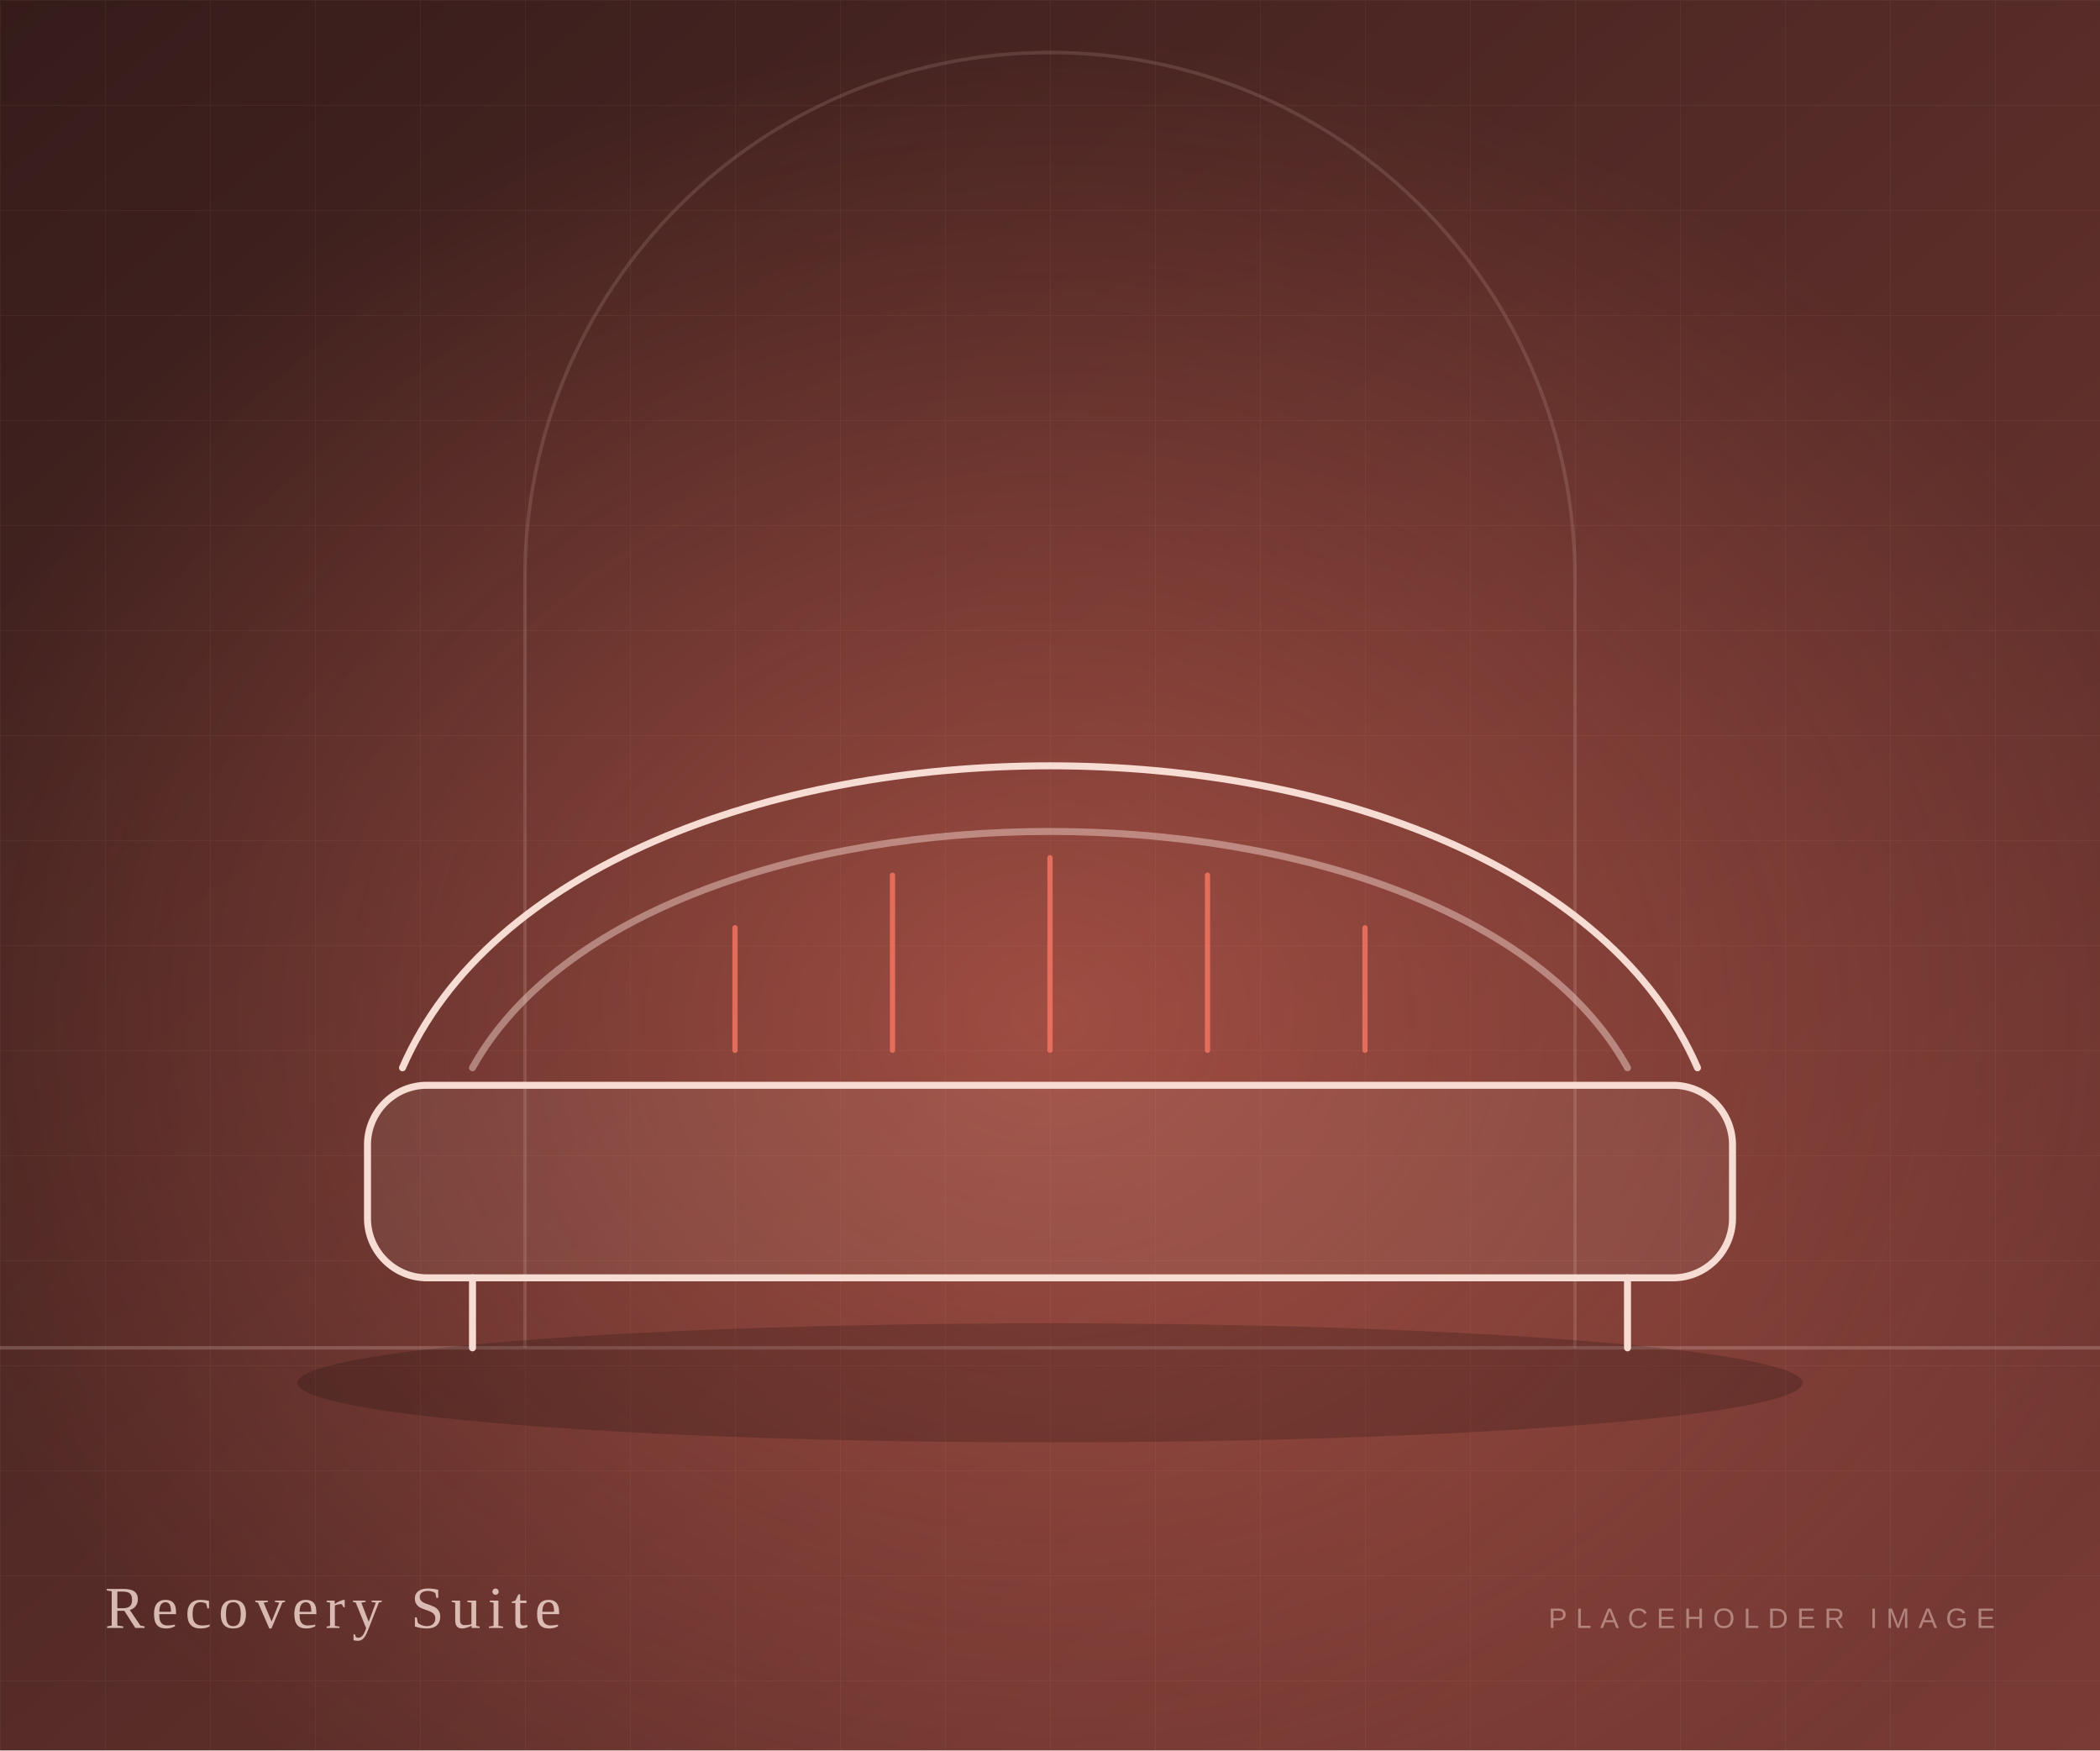
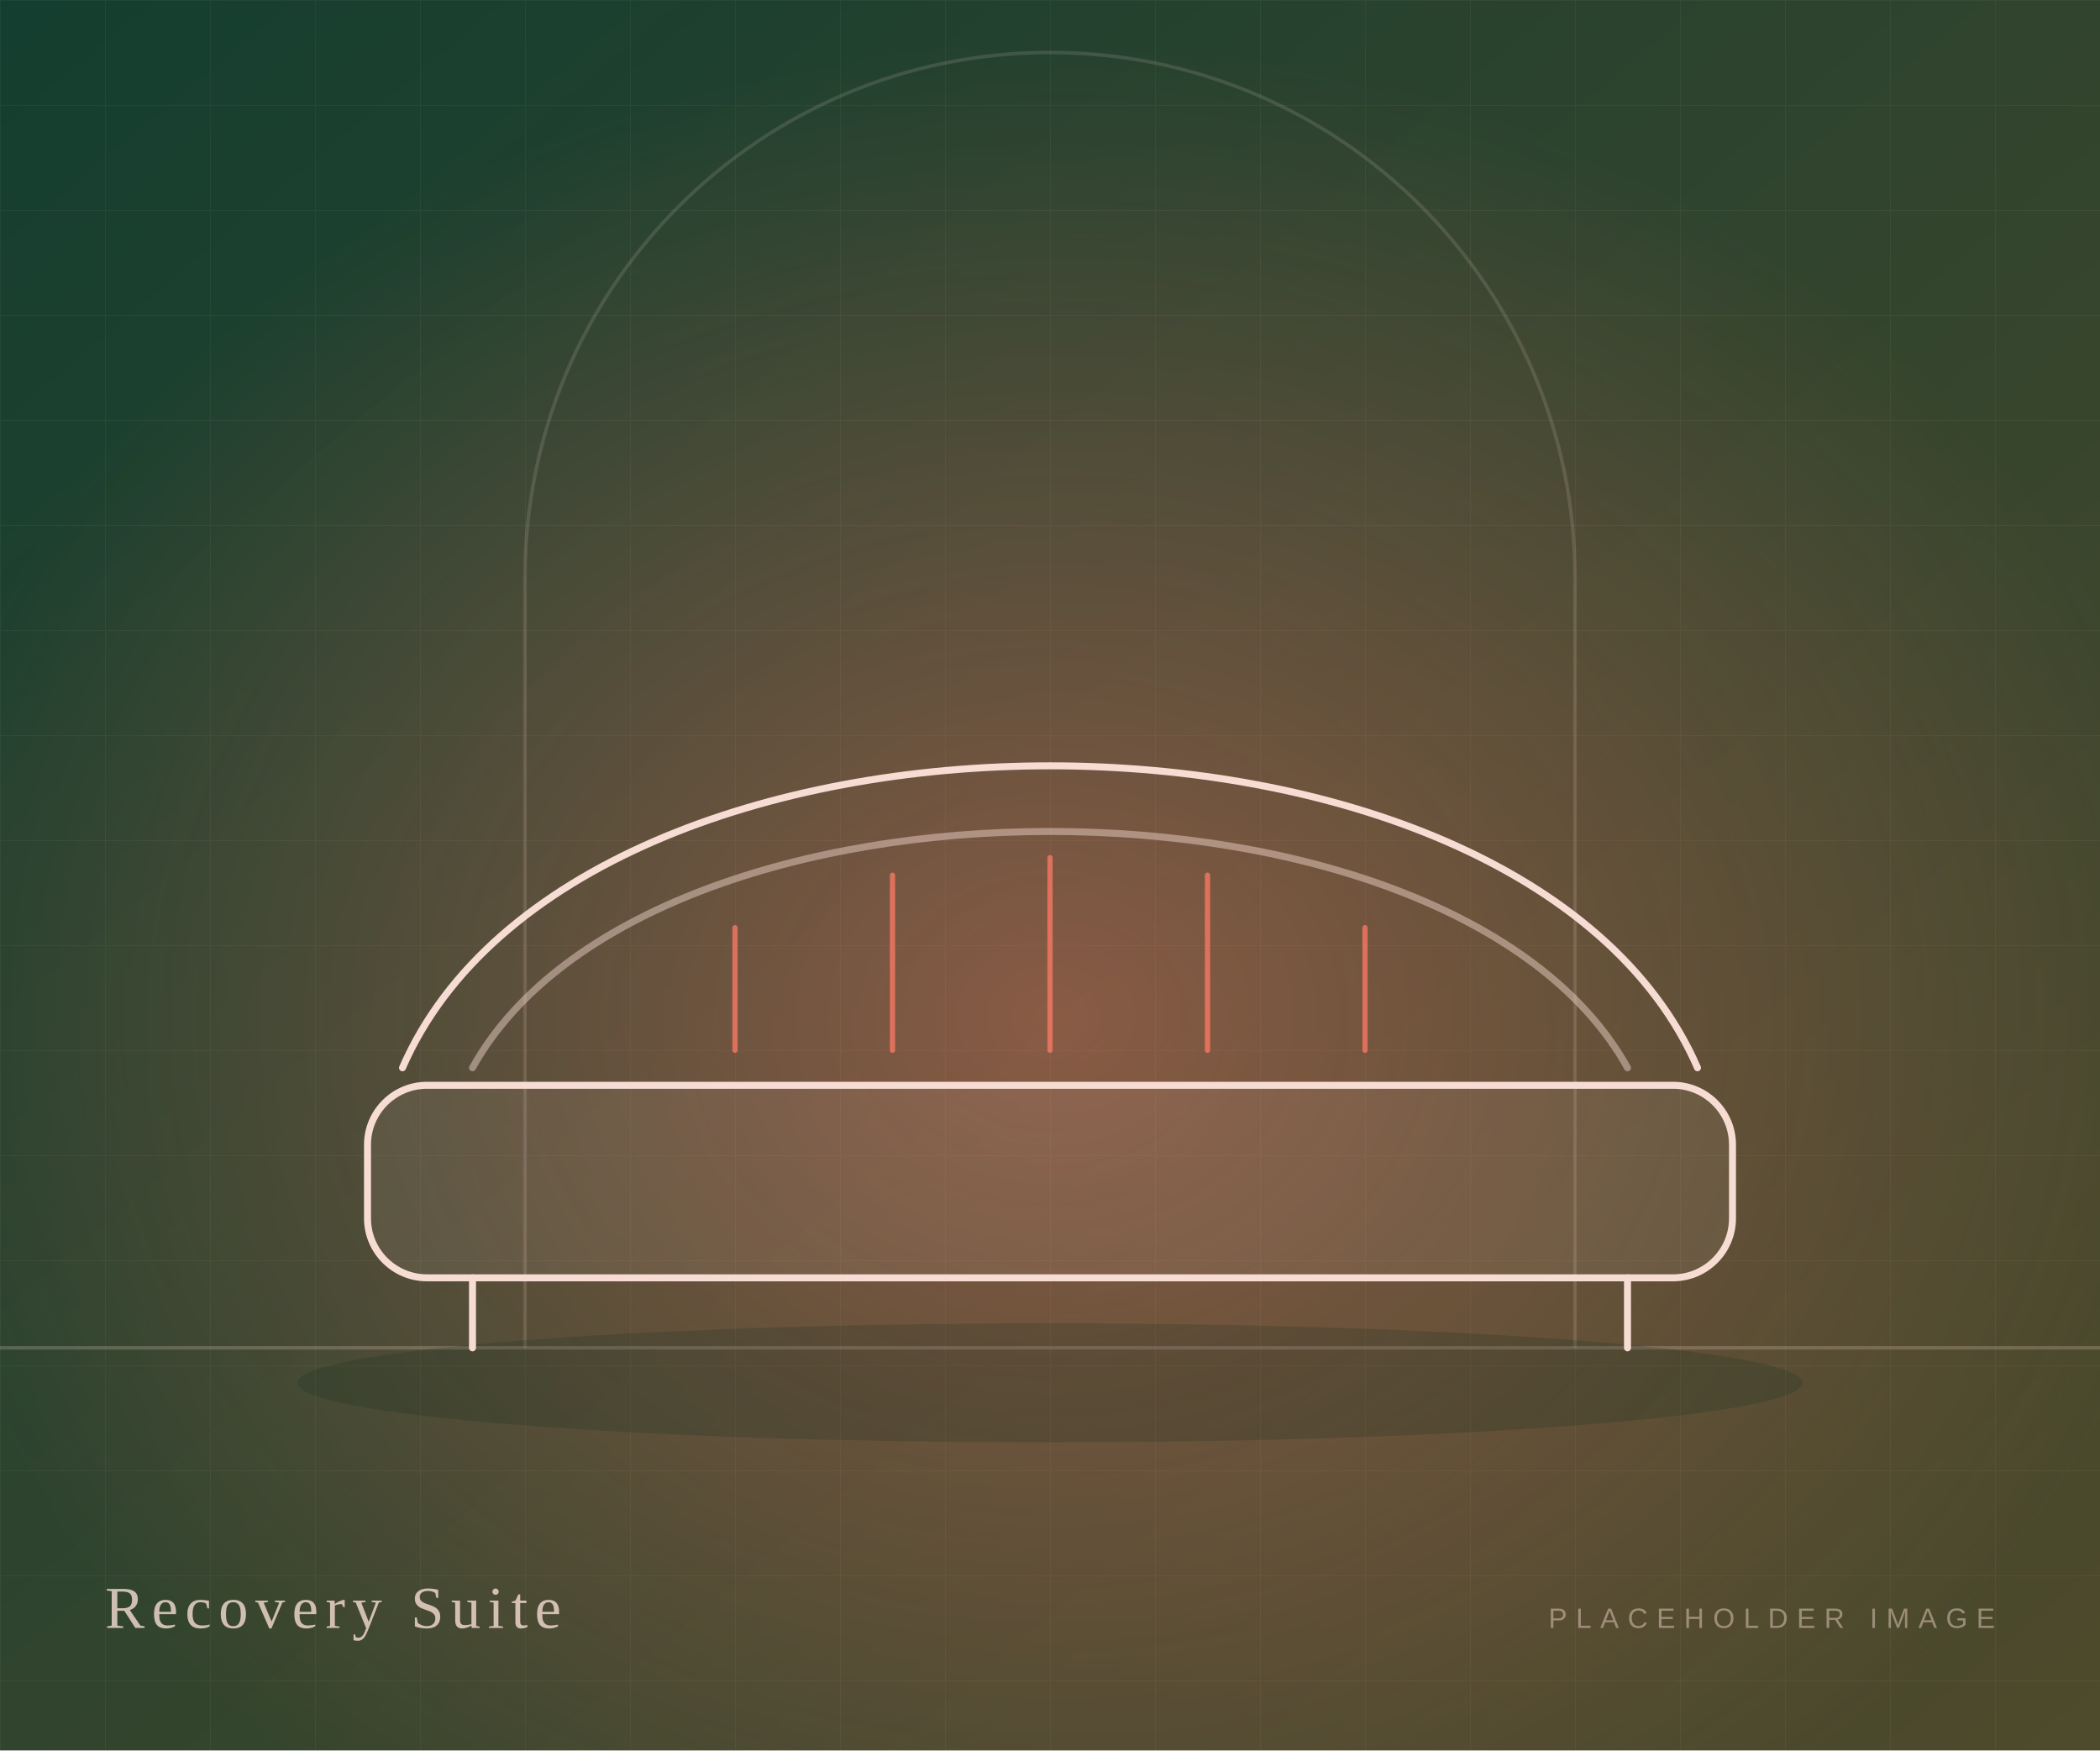
<svg xmlns="http://www.w3.org/2000/svg" viewBox="0 0 1200 1000" preserveAspectRatio="xMidYMid slice" role="img" aria-label="Recovery Suite placeholder">
  <defs>
    <linearGradient id="bg" x1="0" y1="0" x2="1" y2="1">
-       <stop offset="0" stop-color="#341c1a" />
-       <stop offset="1" stop-color="#7a3b35" />
+       <stop offset="0" stop-color="#133E2F" />
+       <stop offset="1" stop-color="#4F4A2C" />
    </linearGradient>
    <radialGradient id="glow" cx="0.5" cy="0.58" r="0.55">
      <stop offset="0" stop-color="#ff7a66" stop-opacity="0.42" />
      <stop offset="1" stop-color="#ff7a66" stop-opacity="0" />
    </radialGradient>
    <pattern id="grid" width="60" height="60" patternUnits="userSpaceOnUse">
      <path d="M60 0H0V60" fill="none" stroke="#f6dcd3" stroke-opacity="0.05" />
    </pattern>
  </defs>
  <rect width="1200" height="1000" fill="url(#bg)" />
  <rect width="1200" height="1000" fill="url(#grid)" />
  <rect width="1200" height="1000" fill="url(#glow)" />
  <path d="M300 770V330a300 300 0 0 1 600 0v440" fill="none" stroke="#f6dcd3" stroke-opacity="0.14" stroke-width="2" />
  <path d="M0 770H1200" stroke="#f6dcd3" stroke-opacity="0.22" stroke-width="2" />
-   <ellipse cx="600" cy="790" rx="430" ry="34" fill="#000" fill-opacity="0.18" />
+   <ellipse cx="600" cy="790" rx="430" ry="34" fill="#0A2A1F" fill-opacity="0.18" />
  <g fill="none" stroke="#f6dcd3" stroke-width="4" stroke-linecap="round" stroke-linejoin="round">
    <rect x="210" y="620" width="780" height="110" rx="34" fill="#f6dcd3" fill-opacity="0.08" />
    <path d="M230 610C330 380 870 380 970 610" />
    <path d="M270 610C370 430 830 430 930 610" stroke-opacity="0.45" />
    <g stroke="#ff7a66" stroke-opacity="0.75" stroke-width="3">
      <path d="M420 530V600M510 500V600M600 490V600M690 500V600M780 530V600" />
    </g>
    <path d="M270 730V770M930 730V770" />
  </g>
  <text x="60" y="930" font-family="Georgia, 'Times New Roman', serif" font-size="34" fill="#f6dcd3" fill-opacity="0.8" letter-spacing="4">Recovery Suite</text>
  <text x="1140" y="930" text-anchor="end" font-family="Arial, Helvetica, sans-serif" font-size="16" fill="#f6dcd3" fill-opacity="0.45" letter-spacing="5">PLACEHOLDER IMAGE</text>
</svg>
